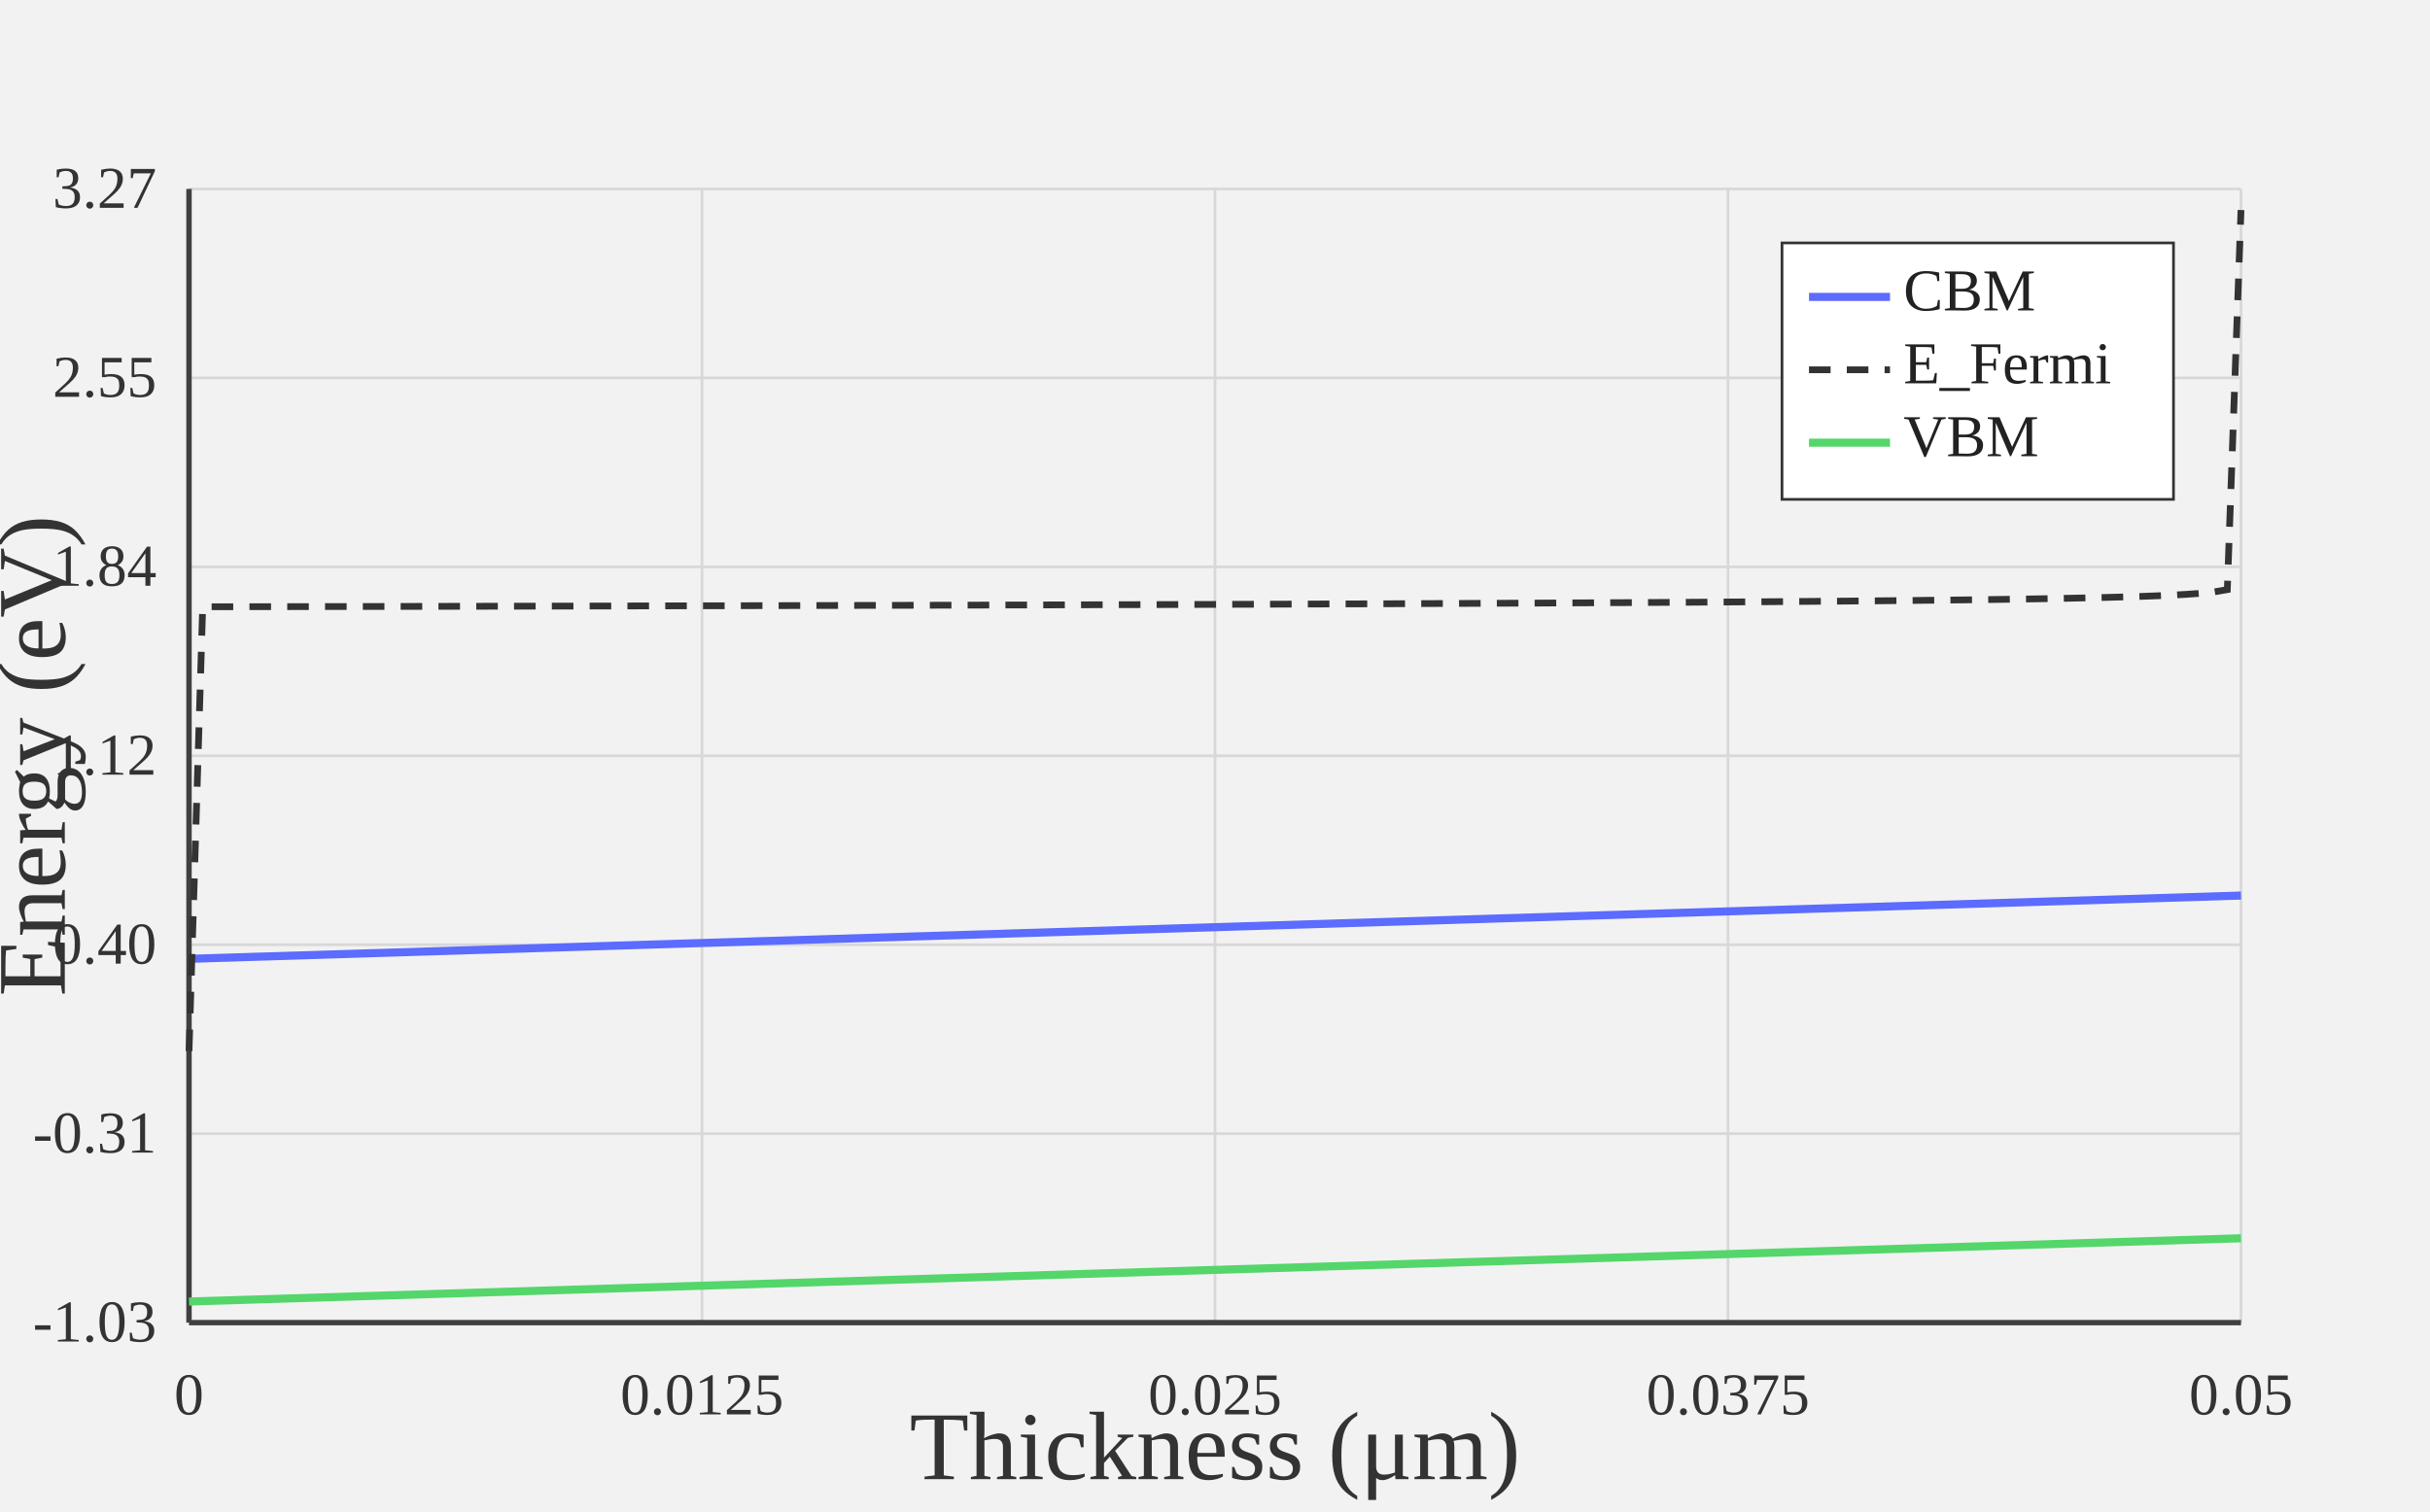
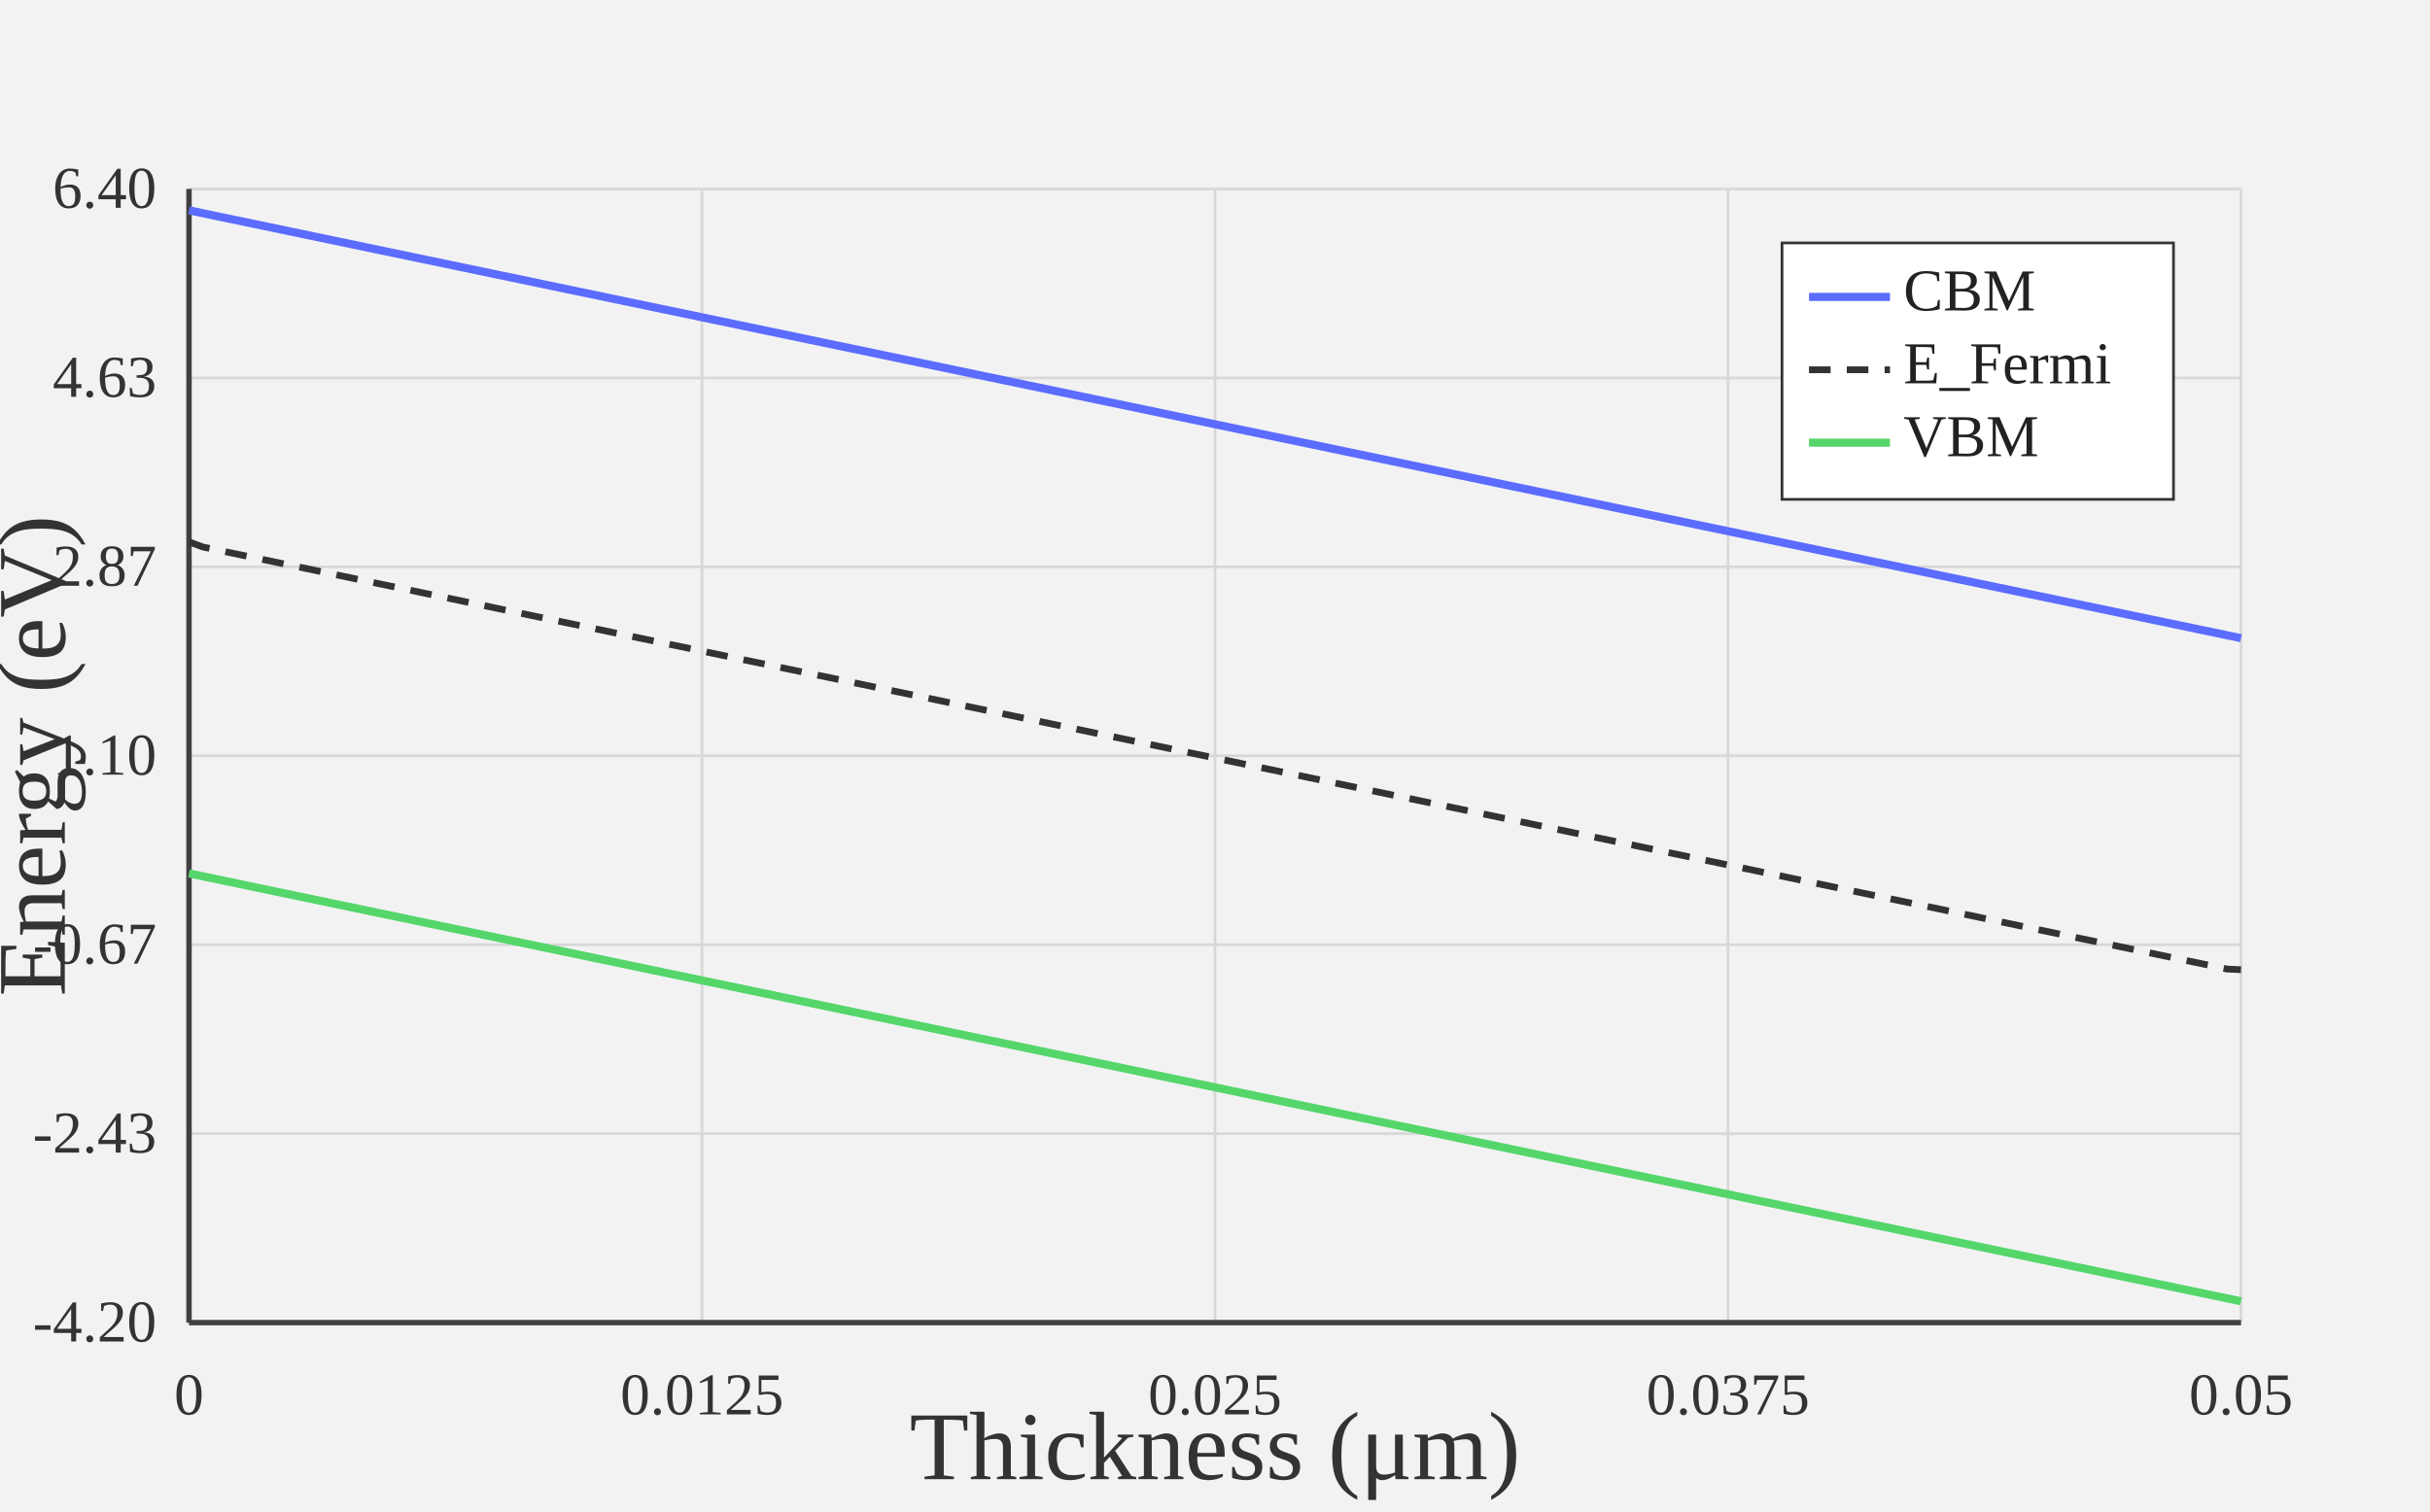
<svg xmlns="http://www.w3.org/2000/svg" width="900" height="560" viewBox="0 0 900 560">
  <rect width="100%" height="100%" fill="#f2f2f2" />
  <line x1="70.00" y1="70" x2="70.00" y2="490" stroke="#d8d8d8" stroke-width="1" />
  <line x1="260.00" y1="70" x2="260.00" y2="490" stroke="#d8d8d8" stroke-width="1" />
  <line x1="450.00" y1="70" x2="450.00" y2="490" stroke="#d8d8d8" stroke-width="1" />
  <line x1="640.00" y1="70" x2="640.00" y2="490" stroke="#d8d8d8" stroke-width="1" />
  <line x1="830.00" y1="70" x2="830.00" y2="490" stroke="#d8d8d8" stroke-width="1" />
  <line x1="70" y1="490.00" x2="830" y2="490.00" stroke="#d8d8d8" stroke-width="1" />
  <line x1="70" y1="420.00" x2="830" y2="420.00" stroke="#d8d8d8" stroke-width="1" />
  <line x1="70" y1="350.00" x2="830" y2="350.00" stroke="#d8d8d8" stroke-width="1" />
  <line x1="70" y1="280.00" x2="830" y2="280.00" stroke="#d8d8d8" stroke-width="1" />
  <line x1="70" y1="210.00" x2="830" y2="210.00" stroke="#d8d8d8" stroke-width="1" />
  <line x1="70" y1="140.00" x2="830" y2="140.00" stroke="#d8d8d8" stroke-width="1" />
  <line x1="70" y1="70.00" x2="830" y2="70.00" stroke="#d8d8d8" stroke-width="1" />
  <line x1="70" y1="490" x2="830" y2="490" stroke="#404040" stroke-width="2" />
  <line x1="70" y1="70" x2="70" y2="490" stroke="#404040" stroke-width="2" />
-   <polyline points="70.00,355.23 75.07,355.07 80.13,354.91 85.20,354.76 90.27,354.60 95.33,354.44 100.40,354.29 105.47,354.13 110.53,353.98 115.60,353.82 120.67,353.66 125.73,353.51 130.80,353.35 135.87,353.19 140.93,353.04 146.00,352.88 151.07,352.73 156.13,352.57 161.20,352.41 166.27,352.26 171.33,352.10 176.40,351.94 181.47,351.79 186.53,351.63 191.60,351.48 196.67,351.32 201.73,351.16 206.80,351.01 211.87,350.85 216.93,350.69 222.00,350.54 227.07,350.38 232.13,350.23 237.20,350.07 242.27,349.91 247.33,349.76 252.40,349.60 257.47,349.44 262.53,349.29 267.60,349.13 272.67,348.98 277.73,348.82 282.80,348.66 287.87,348.51 292.93,348.35 298.00,348.19 303.07,348.04 308.13,347.88 313.20,347.73 318.27,347.57 323.33,347.41 328.40,347.26 333.47,347.10 338.53,346.94 343.60,346.79 348.67,346.63 353.73,346.48 358.80,346.32 363.87,346.16 368.93,346.01 374.00,345.85 379.07,345.69 384.13,345.54 389.20,345.38 394.27,345.23 399.33,345.07 404.40,344.91 409.47,344.76 414.53,344.60 419.60,344.44 424.67,344.29 429.73,344.13 434.80,343.98 439.87,343.82 444.93,343.66 450.00,343.51 455.07,343.35 460.13,343.19 465.20,343.04 470.27,342.88 475.33,342.73 480.40,342.57 485.47,342.41 490.53,342.26 495.60,342.10 500.67,341.94 505.73,341.79 510.80,341.63 515.87,341.48 520.93,341.32 526.00,341.16 531.07,341.01 536.13,340.85 541.20,340.69 546.27,340.54 551.33,340.38 556.40,340.22 561.47,340.07 566.53,339.91 571.60,339.76 576.67,339.60 581.73,339.44 586.80,339.29 591.87,339.13 596.93,338.97 602.00,338.82 607.07,338.66 612.13,338.51 617.20,338.35 622.27,338.19 627.33,338.04 632.40,337.88 637.47,337.72 642.53,337.57 647.60,337.41 652.67,337.26 657.73,337.10 662.80,336.94 667.87,336.79 672.93,336.63 678.00,336.47 683.07,336.32 688.13,336.16 693.20,336.01 698.27,335.85 703.33,335.69 708.40,335.54 713.47,335.38 718.53,335.22 723.60,335.07 728.67,334.91 733.73,334.76 738.80,334.60 743.87,334.44 748.93,334.29 754.00,334.13 759.07,333.97 764.13,333.82 769.20,333.66 774.27,333.51 779.33,333.35 784.40,333.19 789.47,333.04 794.53,332.88 799.60,332.72 804.67,332.57 809.73,332.41 814.80,332.26 819.87,332.10 824.93,331.94 830.00,331.79" fill="none" stroke="#5b6cff" stroke-width="3" />
-   <polyline points="70.00,389.41 75.07,224.80 80.13,224.79 85.20,224.78 90.27,224.77 95.33,224.76 100.40,224.75 105.47,224.75 110.53,224.74 115.60,224.73 120.67,224.72 125.73,224.71 130.80,224.70 135.87,224.69 140.93,224.68 146.00,224.67 151.07,224.66 156.13,224.65 161.20,224.64 166.27,224.63 171.33,224.62 176.40,224.61 181.47,224.60 186.53,224.59 191.60,224.58 196.67,224.57 201.73,224.56 206.80,224.55 211.87,224.54 216.93,224.53 222.00,224.52 227.07,224.51 232.13,224.49 237.20,224.48 242.27,224.47 247.33,224.46 252.40,224.45 257.47,224.44 262.53,224.43 267.60,224.42 272.67,224.40 277.73,224.39 282.80,224.38 287.87,224.37 292.93,224.36 298.00,224.34 303.07,224.33 308.13,224.32 313.20,224.31 318.27,224.29 323.33,224.28 328.40,224.27 333.47,224.25 338.53,224.24 343.60,224.23 348.67,224.21 353.73,224.20 358.80,224.19 363.87,224.17 368.93,224.16 374.00,224.14 379.07,224.13 384.13,224.11 389.20,224.10 394.27,224.09 399.33,224.07 404.40,224.05 409.47,224.04 414.53,224.02 419.60,224.01 424.67,223.99 429.73,223.98 434.80,223.96 439.87,223.94 444.93,223.93 450.00,223.91 455.07,223.89 460.13,223.87 465.20,223.86 470.27,223.84 475.33,223.82 480.40,223.80 485.47,223.78 490.53,223.76 495.60,223.75 500.67,223.73 505.73,223.71 510.80,223.69 515.87,223.67 520.93,223.64 526.00,223.62 531.07,223.60 536.13,223.58 541.20,223.56 546.27,223.53 551.33,223.51 556.40,223.49 561.47,223.46 566.53,223.44 571.60,223.42 576.67,223.39 581.73,223.36 586.80,223.34 591.87,223.31 596.93,223.28 602.00,223.26 607.07,223.23 612.13,223.20 617.20,223.17 622.27,223.14 627.33,223.11 632.40,223.07 637.47,223.04 642.53,223.01 647.60,222.97 652.67,222.94 657.73,222.90 662.80,222.86 667.87,222.82 672.93,222.78 678.00,222.74 683.07,222.70 688.13,222.65 693.20,222.61 698.27,222.56 703.33,222.51 708.40,222.46 713.47,222.40 718.53,222.35 723.60,222.29 728.67,222.23 733.73,222.16 738.80,222.09 743.87,222.02 748.93,221.94 754.00,221.86 759.07,221.77 764.13,221.68 769.20,221.58 774.27,221.47 779.33,221.35 784.40,221.21 789.47,221.07 794.53,220.90 799.60,220.70 804.67,220.47 809.73,220.19 814.80,219.83 819.87,219.31 824.93,218.44 830.00,77.81" fill="none" stroke="#333333" stroke-width="2.5" stroke-dasharray="8,6" />
-   <polyline points="70.00,482.19 75.07,482.03 80.13,481.87 85.20,481.72 90.27,481.56 95.33,481.41 100.40,481.25 105.47,481.09 110.53,480.94 115.60,480.78 120.67,480.62 125.73,480.47 130.80,480.31 135.87,480.16 140.93,480.00 146.00,479.84 151.07,479.69 156.13,479.53 161.20,479.37 166.27,479.22 171.33,479.06 176.40,478.91 181.47,478.75 186.53,478.59 191.60,478.44 196.67,478.28 201.73,478.12 206.80,477.97 211.87,477.81 216.93,477.66 222.00,477.50 227.07,477.34 232.13,477.19 237.20,477.03 242.27,476.87 247.33,476.72 252.40,476.56 257.47,476.41 262.53,476.25 267.60,476.09 272.67,475.94 277.73,475.78 282.80,475.62 287.87,475.47 292.93,475.31 298.00,475.16 303.07,475.00 308.13,474.84 313.20,474.69 318.27,474.53 323.33,474.37 328.40,474.22 333.47,474.06 338.53,473.91 343.60,473.75 348.67,473.59 353.73,473.44 358.80,473.28 363.87,473.12 368.93,472.97 374.00,472.81 379.07,472.66 384.13,472.50 389.20,472.34 394.27,472.19 399.33,472.03 404.40,471.87 409.47,471.72 414.53,471.56 419.60,471.41 424.67,471.25 429.73,471.09 434.80,470.94 439.87,470.78 444.93,470.62 450.00,470.47 455.07,470.31 460.13,470.15 465.20,470.00 470.27,469.84 475.33,469.69 480.40,469.53 485.47,469.37 490.53,469.22 495.60,469.06 500.67,468.90 505.73,468.75 510.80,468.59 515.87,468.44 520.93,468.28 526.00,468.12 531.07,467.97 536.13,467.81 541.20,467.65 546.27,467.50 551.33,467.34 556.40,467.19 561.47,467.03 566.53,466.87 571.60,466.72 576.67,466.56 581.73,466.40 586.80,466.25 591.87,466.09 596.93,465.94 602.00,465.78 607.07,465.62 612.13,465.47 617.20,465.31 622.27,465.15 627.33,465.00 632.40,464.84 637.47,464.69 642.53,464.53 647.60,464.37 652.67,464.22 657.73,464.06 662.80,463.90 667.87,463.75 672.93,463.59 678.00,463.44 683.07,463.28 688.13,463.12 693.20,462.97 698.27,462.81 703.33,462.65 708.40,462.50 713.47,462.34 718.53,462.19 723.60,462.03 728.67,461.87 733.73,461.72 738.80,461.56 743.87,461.40 748.93,461.25 754.00,461.09 759.07,460.94 764.13,460.78 769.20,460.62 774.27,460.47 779.33,460.31 784.40,460.15 789.47,460.00 794.53,459.84 799.60,459.69 804.67,459.53 809.73,459.37 814.80,459.22 819.87,459.06 824.93,458.90 830.00,458.75" fill="none" stroke="#54d66b" stroke-width="3" />
+   <polyline points="70.00,77.92 75.07,78.98 80.13,80.04 85.20,81.09 90.27,82.15 95.33,83.21 100.40,84.26 105.47,85.32 110.53,86.38 115.60,87.43 120.67,88.49 125.73,89.55 130.80,90.60 135.87,91.66 140.93,92.72 146.00,93.77 151.07,94.83 156.13,95.89 161.20,96.94 166.27,98.00 171.33,99.06 176.40,100.11 181.47,101.17 186.53,102.23 191.60,103.28 196.67,104.34 201.73,105.40 206.80,106.45 211.87,107.51 216.93,108.57 222.00,109.62 227.07,110.68 232.13,111.74 237.20,112.79 242.27,113.85 247.33,114.91 252.40,115.96 257.47,117.02 262.53,118.08 267.60,119.13 272.67,120.19 277.73,121.25 282.80,122.30 287.87,123.36 292.93,124.42 298.00,125.47 303.07,126.53 308.13,127.58 313.20,128.64 318.27,129.70 323.33,130.75 328.40,131.81 333.47,132.87 338.53,133.92 343.60,134.98 348.67,136.04 353.73,137.09 358.80,138.15 363.87,139.21 368.93,140.26 374.00,141.32 379.07,142.38 384.13,143.43 389.20,144.49 394.27,145.55 399.33,146.60 404.40,147.66 409.47,148.72 414.53,149.77 419.60,150.83 424.67,151.89 429.73,152.94 434.80,154.00 439.87,155.06 444.93,156.11 450.00,157.17 455.07,158.23 460.13,159.28 465.20,160.34 470.27,161.40 475.33,162.45 480.40,163.51 485.47,164.57 490.53,165.62 495.60,166.68 500.67,167.74 505.73,168.79 510.80,169.85 515.87,170.91 520.93,171.96 526.00,173.02 531.07,174.08 536.13,175.13 541.20,176.19 546.27,177.25 551.33,178.30 556.40,179.36 561.47,180.42 566.53,181.47 571.60,182.53 576.67,183.58 581.73,184.64 586.80,185.70 591.87,186.75 596.93,187.81 602.00,188.87 607.07,189.92 612.13,190.98 617.20,192.04 622.27,193.09 627.33,194.15 632.40,195.21 637.47,196.26 642.53,197.32 647.60,198.38 652.67,199.43 657.73,200.49 662.80,201.55 667.87,202.60 672.93,203.66 678.00,204.72 683.07,205.77 688.13,206.83 693.20,207.89 698.27,208.94 703.33,210.00 708.40,211.06 713.47,212.11 718.53,213.17 723.60,214.23 728.67,215.28 733.73,216.34 738.80,217.40 743.87,218.45 748.93,219.51 754.00,220.57 759.07,221.62 764.13,222.68 769.20,223.74 774.27,224.79 779.33,225.85 784.40,226.91 789.47,227.96 794.53,229.02 799.60,230.08 804.67,231.13 809.73,232.19 814.80,233.25 819.87,234.30 824.93,235.36 830.00,236.42" fill="none" stroke="#5b6cff" stroke-width="3" />
+   <polyline points="70.00,200.75 75.07,202.63 80.13,203.69 85.20,204.75 90.27,205.80 95.33,206.86 100.40,207.91 105.47,208.97 110.53,210.03 115.60,211.08 120.67,212.14 125.73,213.20 130.80,214.25 135.87,215.31 140.93,216.37 146.00,217.42 151.07,218.48 156.13,219.54 161.20,220.59 166.27,221.65 171.33,222.71 176.40,223.76 181.47,224.82 186.53,225.88 191.60,226.93 196.67,227.99 201.73,229.05 206.80,230.10 211.87,231.16 216.93,232.22 222.00,233.27 227.07,234.33 232.13,235.39 237.20,236.44 242.27,237.50 247.33,238.56 252.40,239.61 257.47,240.67 262.53,241.73 267.60,242.78 272.67,243.84 277.73,244.90 282.80,245.95 287.87,247.01 292.93,248.07 298.00,249.12 303.07,250.18 308.13,251.23 313.20,252.29 318.27,253.35 323.33,254.40 328.40,255.46 333.47,256.52 338.53,257.57 343.60,258.63 348.67,259.69 353.73,260.74 358.80,261.80 363.87,262.86 368.93,263.91 374.00,264.97 379.07,266.03 384.13,267.08 389.20,268.14 394.27,269.20 399.33,270.25 404.40,271.31 409.47,272.37 414.53,273.42 419.60,274.48 424.67,275.54 429.73,276.59 434.80,277.65 439.87,278.71 444.93,279.76 450.00,280.82 455.07,281.88 460.13,282.93 465.20,283.99 470.27,285.05 475.33,286.10 480.40,287.16 485.47,288.22 490.53,289.27 495.60,290.33 500.67,291.39 505.73,292.44 510.80,293.50 515.87,294.56 520.93,295.61 526.00,296.67 531.07,297.73 536.13,298.78 541.20,299.84 546.27,300.90 551.33,301.95 556.40,303.01 561.47,304.07 566.53,305.12 571.60,306.18 576.67,307.23 581.73,308.29 586.80,309.35 591.87,310.40 596.93,311.46 602.00,312.52 607.07,313.57 612.13,314.63 617.20,315.69 622.27,316.74 627.33,317.80 632.40,318.86 637.47,319.91 642.53,320.97 647.60,322.03 652.67,323.08 657.73,324.14 662.80,325.20 667.87,326.25 672.93,327.31 678.00,328.37 683.07,329.42 688.13,330.48 693.20,331.54 698.27,332.59 703.33,333.65 708.40,334.71 713.47,335.76 718.53,336.82 723.60,337.88 728.67,338.93 733.73,339.99 738.80,341.05 743.87,342.10 748.93,343.16 754.00,344.22 759.07,345.27 764.13,346.33 769.20,347.39 774.27,348.44 779.33,349.50 784.40,350.56 789.47,351.61 794.53,352.67 799.60,353.73 804.67,354.78 809.73,355.84 814.80,356.90 819.87,357.95 824.93,359.01 830.00,359.25" fill="none" stroke="#333333" stroke-width="2.5" stroke-dasharray="8,6" />
+   <polyline points="70.00,323.58 75.07,324.64 80.13,325.70 85.20,326.75 90.27,327.81 95.33,328.87 100.40,329.92 105.47,330.98 110.53,332.04 115.60,333.09 120.67,334.15 125.73,335.21 130.80,336.26 135.87,337.32 140.93,338.38 146.00,339.43 151.07,340.49 156.13,341.55 161.20,342.60 166.27,343.66 171.33,344.72 176.40,345.77 181.47,346.83 186.53,347.89 191.60,348.94 196.67,350.00 201.73,351.06 206.80,352.11 211.87,353.17 216.93,354.23 222.00,355.28 227.07,356.34 232.13,357.40 237.20,358.45 242.27,359.51 247.33,360.57 252.40,361.62 257.47,362.68 262.53,363.74 267.60,364.79 272.67,365.85 277.73,366.91 282.80,367.96 287.87,369.02 292.93,370.08 298.00,371.13 303.07,372.19 308.13,373.25 313.20,374.30 318.27,375.36 323.33,376.42 328.40,377.47 333.47,378.53 338.53,379.58 343.60,380.64 348.67,381.70 353.73,382.75 358.80,383.81 363.87,384.87 368.93,385.92 374.00,386.98 379.07,388.04 384.13,389.09 389.20,390.15 394.27,391.21 399.33,392.26 404.40,393.32 409.47,394.38 414.53,395.43 419.60,396.49 424.67,397.55 429.73,398.60 434.80,399.66 439.87,400.72 444.93,401.77 450.00,402.83 455.07,403.89 460.13,404.94 465.20,406.00 470.27,407.06 475.33,408.11 480.40,409.17 485.47,410.23 490.53,411.28 495.60,412.34 500.67,413.40 505.73,414.45 510.80,415.51 515.87,416.57 520.93,417.62 526.00,418.68 531.07,419.74 536.13,420.79 541.20,421.85 546.27,422.91 551.33,423.96 556.40,425.02 561.47,426.08 566.53,427.13 571.60,428.19 576.67,429.25 581.73,430.30 586.80,431.36 591.87,432.42 596.93,433.47 602.00,434.53 607.07,435.58 612.13,436.64 617.20,437.70 622.27,438.75 627.33,439.81 632.40,440.87 637.47,441.92 642.53,442.98 647.60,444.04 652.67,445.09 657.73,446.15 662.80,447.21 667.87,448.26 672.93,449.32 678.00,450.38 683.07,451.43 688.13,452.49 693.20,453.55 698.27,454.60 703.33,455.66 708.40,456.72 713.47,457.77 718.53,458.83 723.60,459.89 728.67,460.94 733.73,462.00 738.80,463.06 743.87,464.11 748.93,465.17 754.00,466.23 759.07,467.28 764.13,468.34 769.20,469.40 774.27,470.45 779.33,471.51 784.40,472.57 789.47,473.62 794.53,474.68 799.60,475.74 804.67,476.79 809.73,477.85 814.80,478.91 819.87,479.96 824.93,481.02 830.00,482.08" fill="none" stroke="#54d66b" stroke-width="3" />
  <rect x="660" y="90" width="145" height="95" fill="#ffffff" stroke="#333" />
  <line x1="670" y1="110" x2="700" y2="110" stroke="#5b6cff" stroke-width="3" />
  <text x="705" y="115" font-size="22" fill="#222">CBM</text>
  <line x1="670" y1="137" x2="700" y2="137" stroke="#333" stroke-width="2.5" stroke-dasharray="8,6" />
  <text x="705" y="142" font-size="22" fill="#222">E_Fermi</text>
  <line x1="670" y1="164" x2="700" y2="164" stroke="#54d66b" stroke-width="3" />
  <text x="705" y="169" font-size="22" fill="#222">VBM</text>
  <text x="70.00" y="524" text-anchor="middle" font-size="22" fill="#333">0</text>
  <text x="260.00" y="524" text-anchor="middle" font-size="22" fill="#333">0.0125</text>
  <text x="450.00" y="524" text-anchor="middle" font-size="22" fill="#333">0.025</text>
  <text x="640.00" y="524" text-anchor="middle" font-size="22" fill="#333">0.0375</text>
  <text x="830.00" y="524" text-anchor="middle" font-size="22" fill="#333">0.05</text>
-   <text x="58" y="497.00" text-anchor="end" font-size="22" fill="#333">-1.03</text>
-   <text x="58" y="427.00" text-anchor="end" font-size="22" fill="#333">-0.31</text>
-   <text x="58" y="357.00" text-anchor="end" font-size="22" fill="#333">0.40</text>
-   <text x="58" y="287.00" text-anchor="end" font-size="22" fill="#333">1.12</text>
-   <text x="58" y="217.00" text-anchor="end" font-size="22" fill="#333">1.84</text>
-   <text x="58" y="147.00" text-anchor="end" font-size="22" fill="#333">2.55</text>
-   <text x="58" y="77.00" text-anchor="end" font-size="22" fill="#333">3.27</text>
+   <text x="58" y="497.00" text-anchor="end" font-size="22" fill="#333">-4.20</text>
+   <text x="58" y="427.00" text-anchor="end" font-size="22" fill="#333">-2.43</text>
+   <text x="58" y="357.00" text-anchor="end" font-size="22" fill="#333">-0.67</text>
+   <text x="58" y="287.00" text-anchor="end" font-size="22" fill="#333">1.10</text>
+   <text x="58" y="217.00" text-anchor="end" font-size="22" fill="#333">2.87</text>
+   <text x="58" y="147.00" text-anchor="end" font-size="22" fill="#333">4.63</text>
+   <text x="58" y="77.00" text-anchor="end" font-size="22" fill="#333">6.40</text>
  <text x="450.0" y="548" text-anchor="middle" font-size="36" fill="#333">Thickness (μm)</text>
  <text x="24" y="280.0" text-anchor="middle" font-size="36" fill="#333" transform="rotate(-90 24 280.0)">Energy (eV)</text>
</svg>
